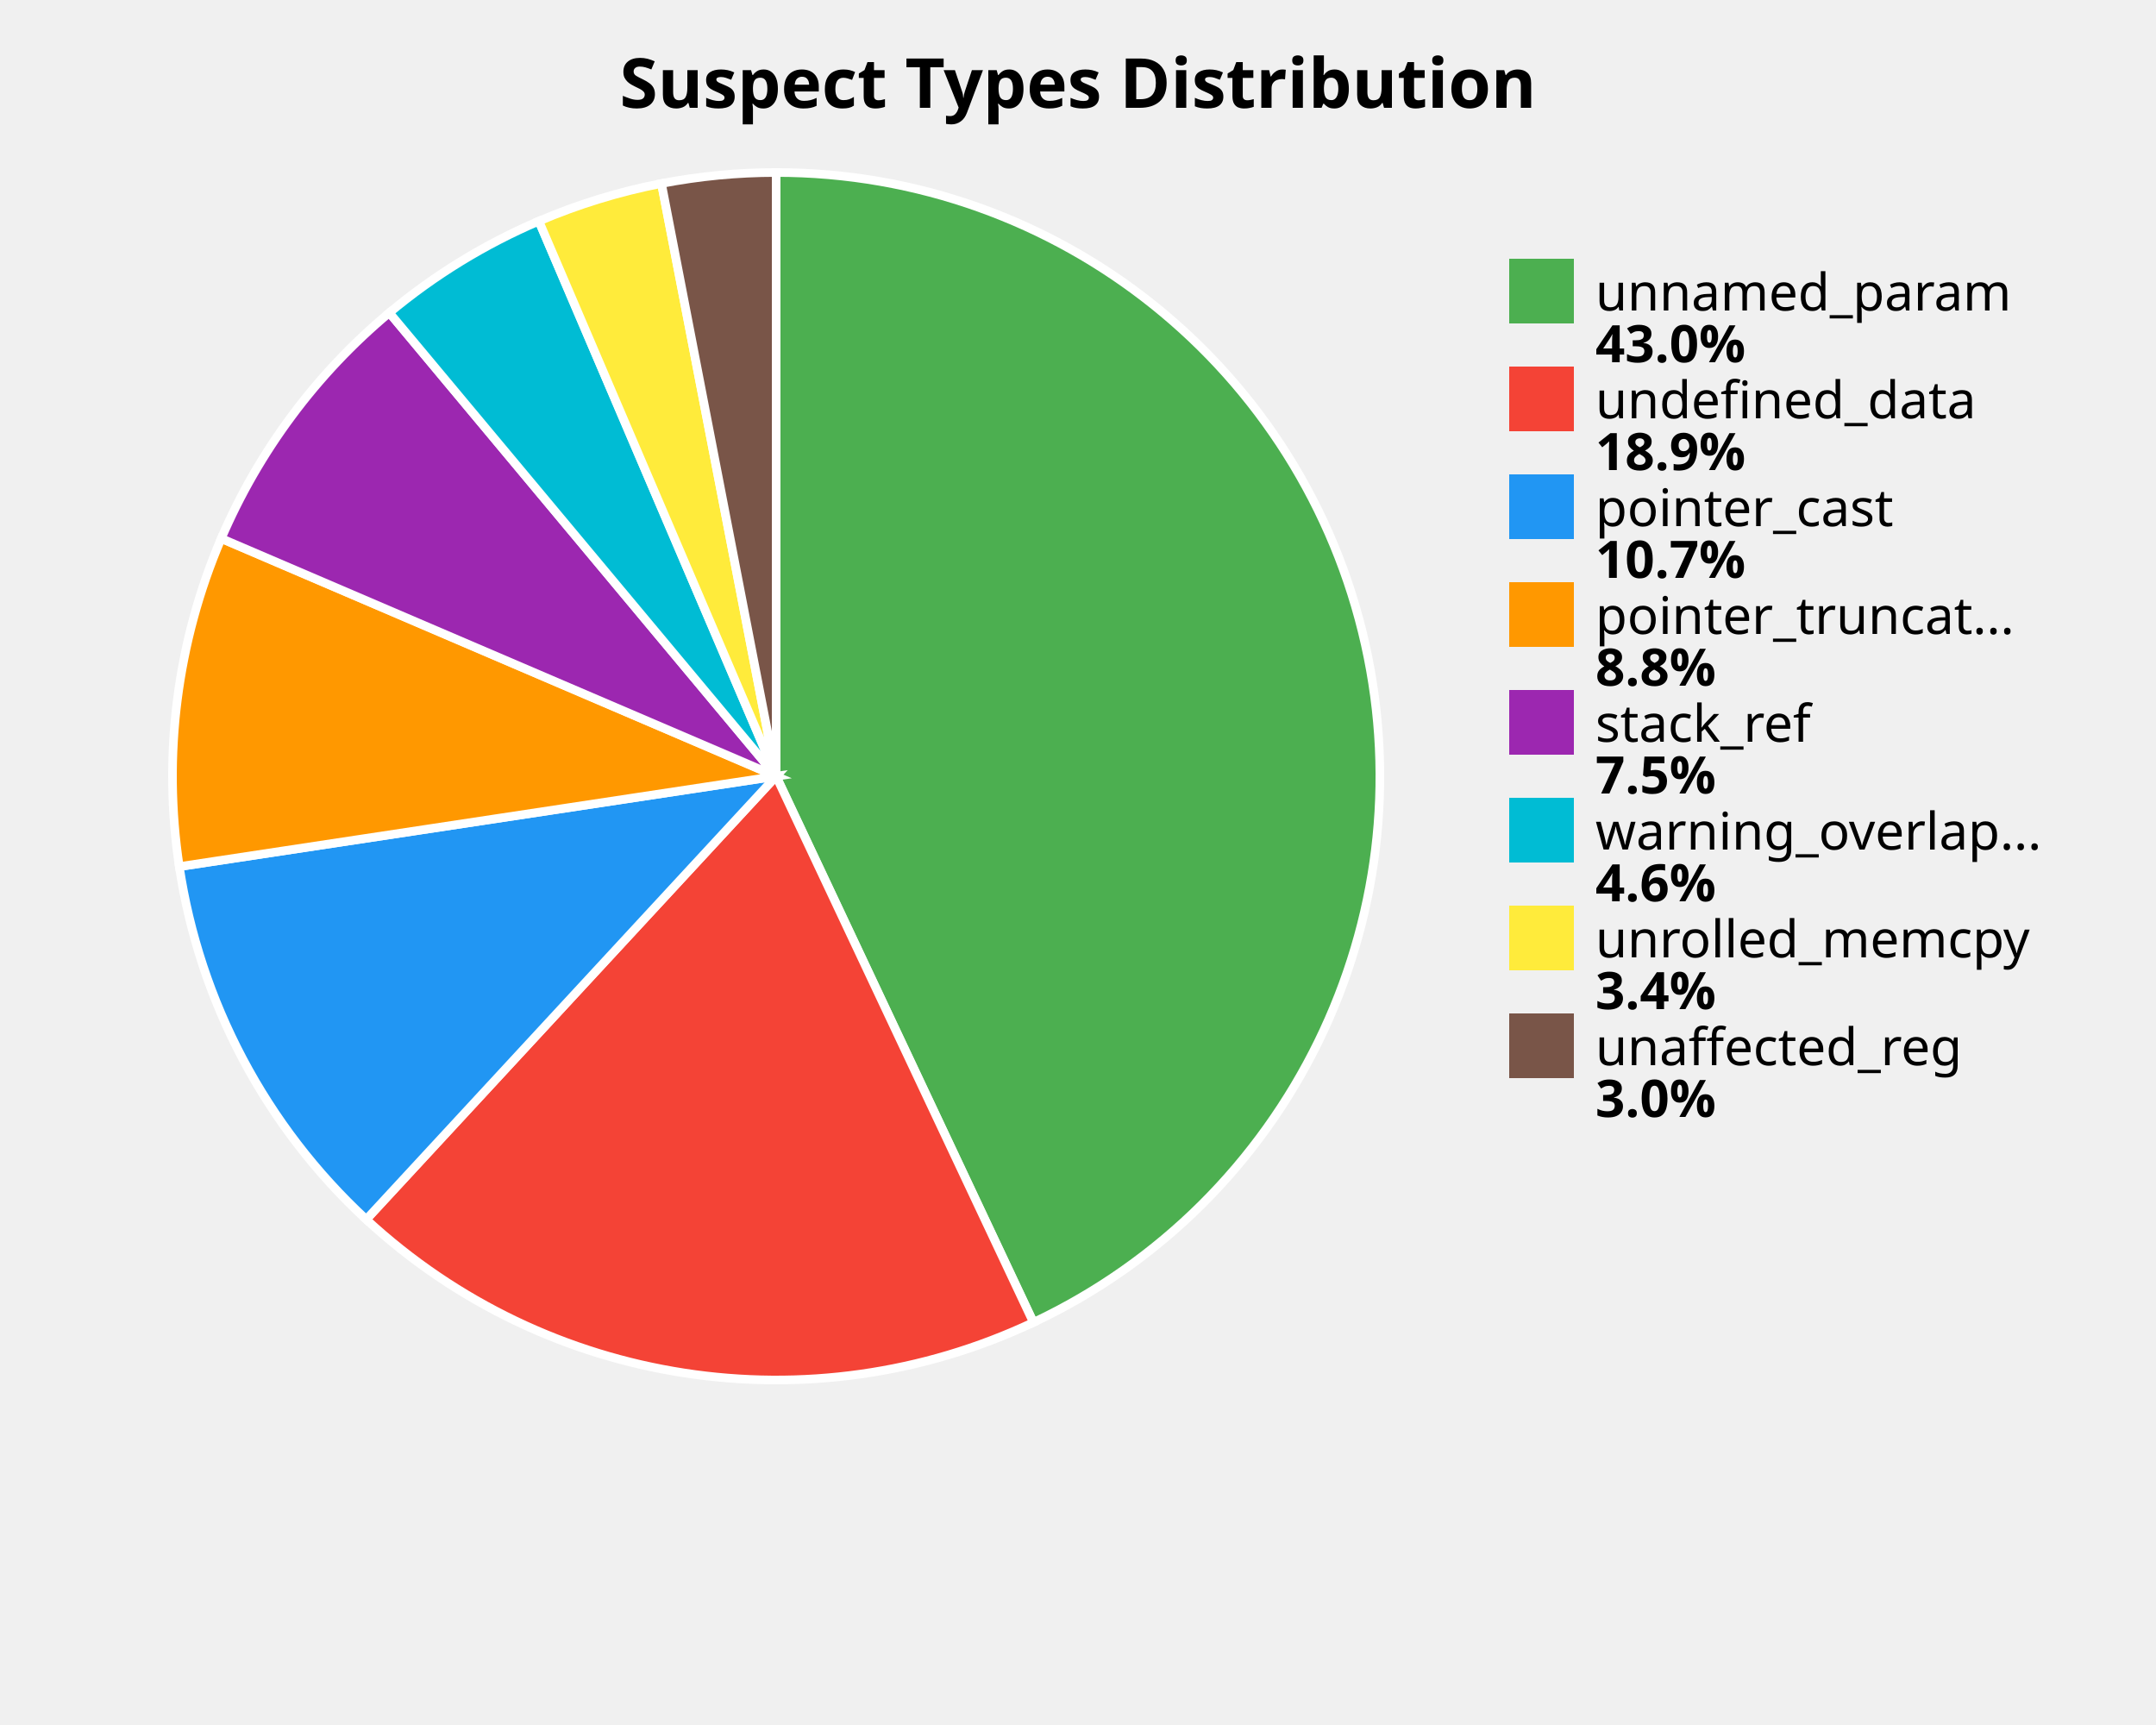
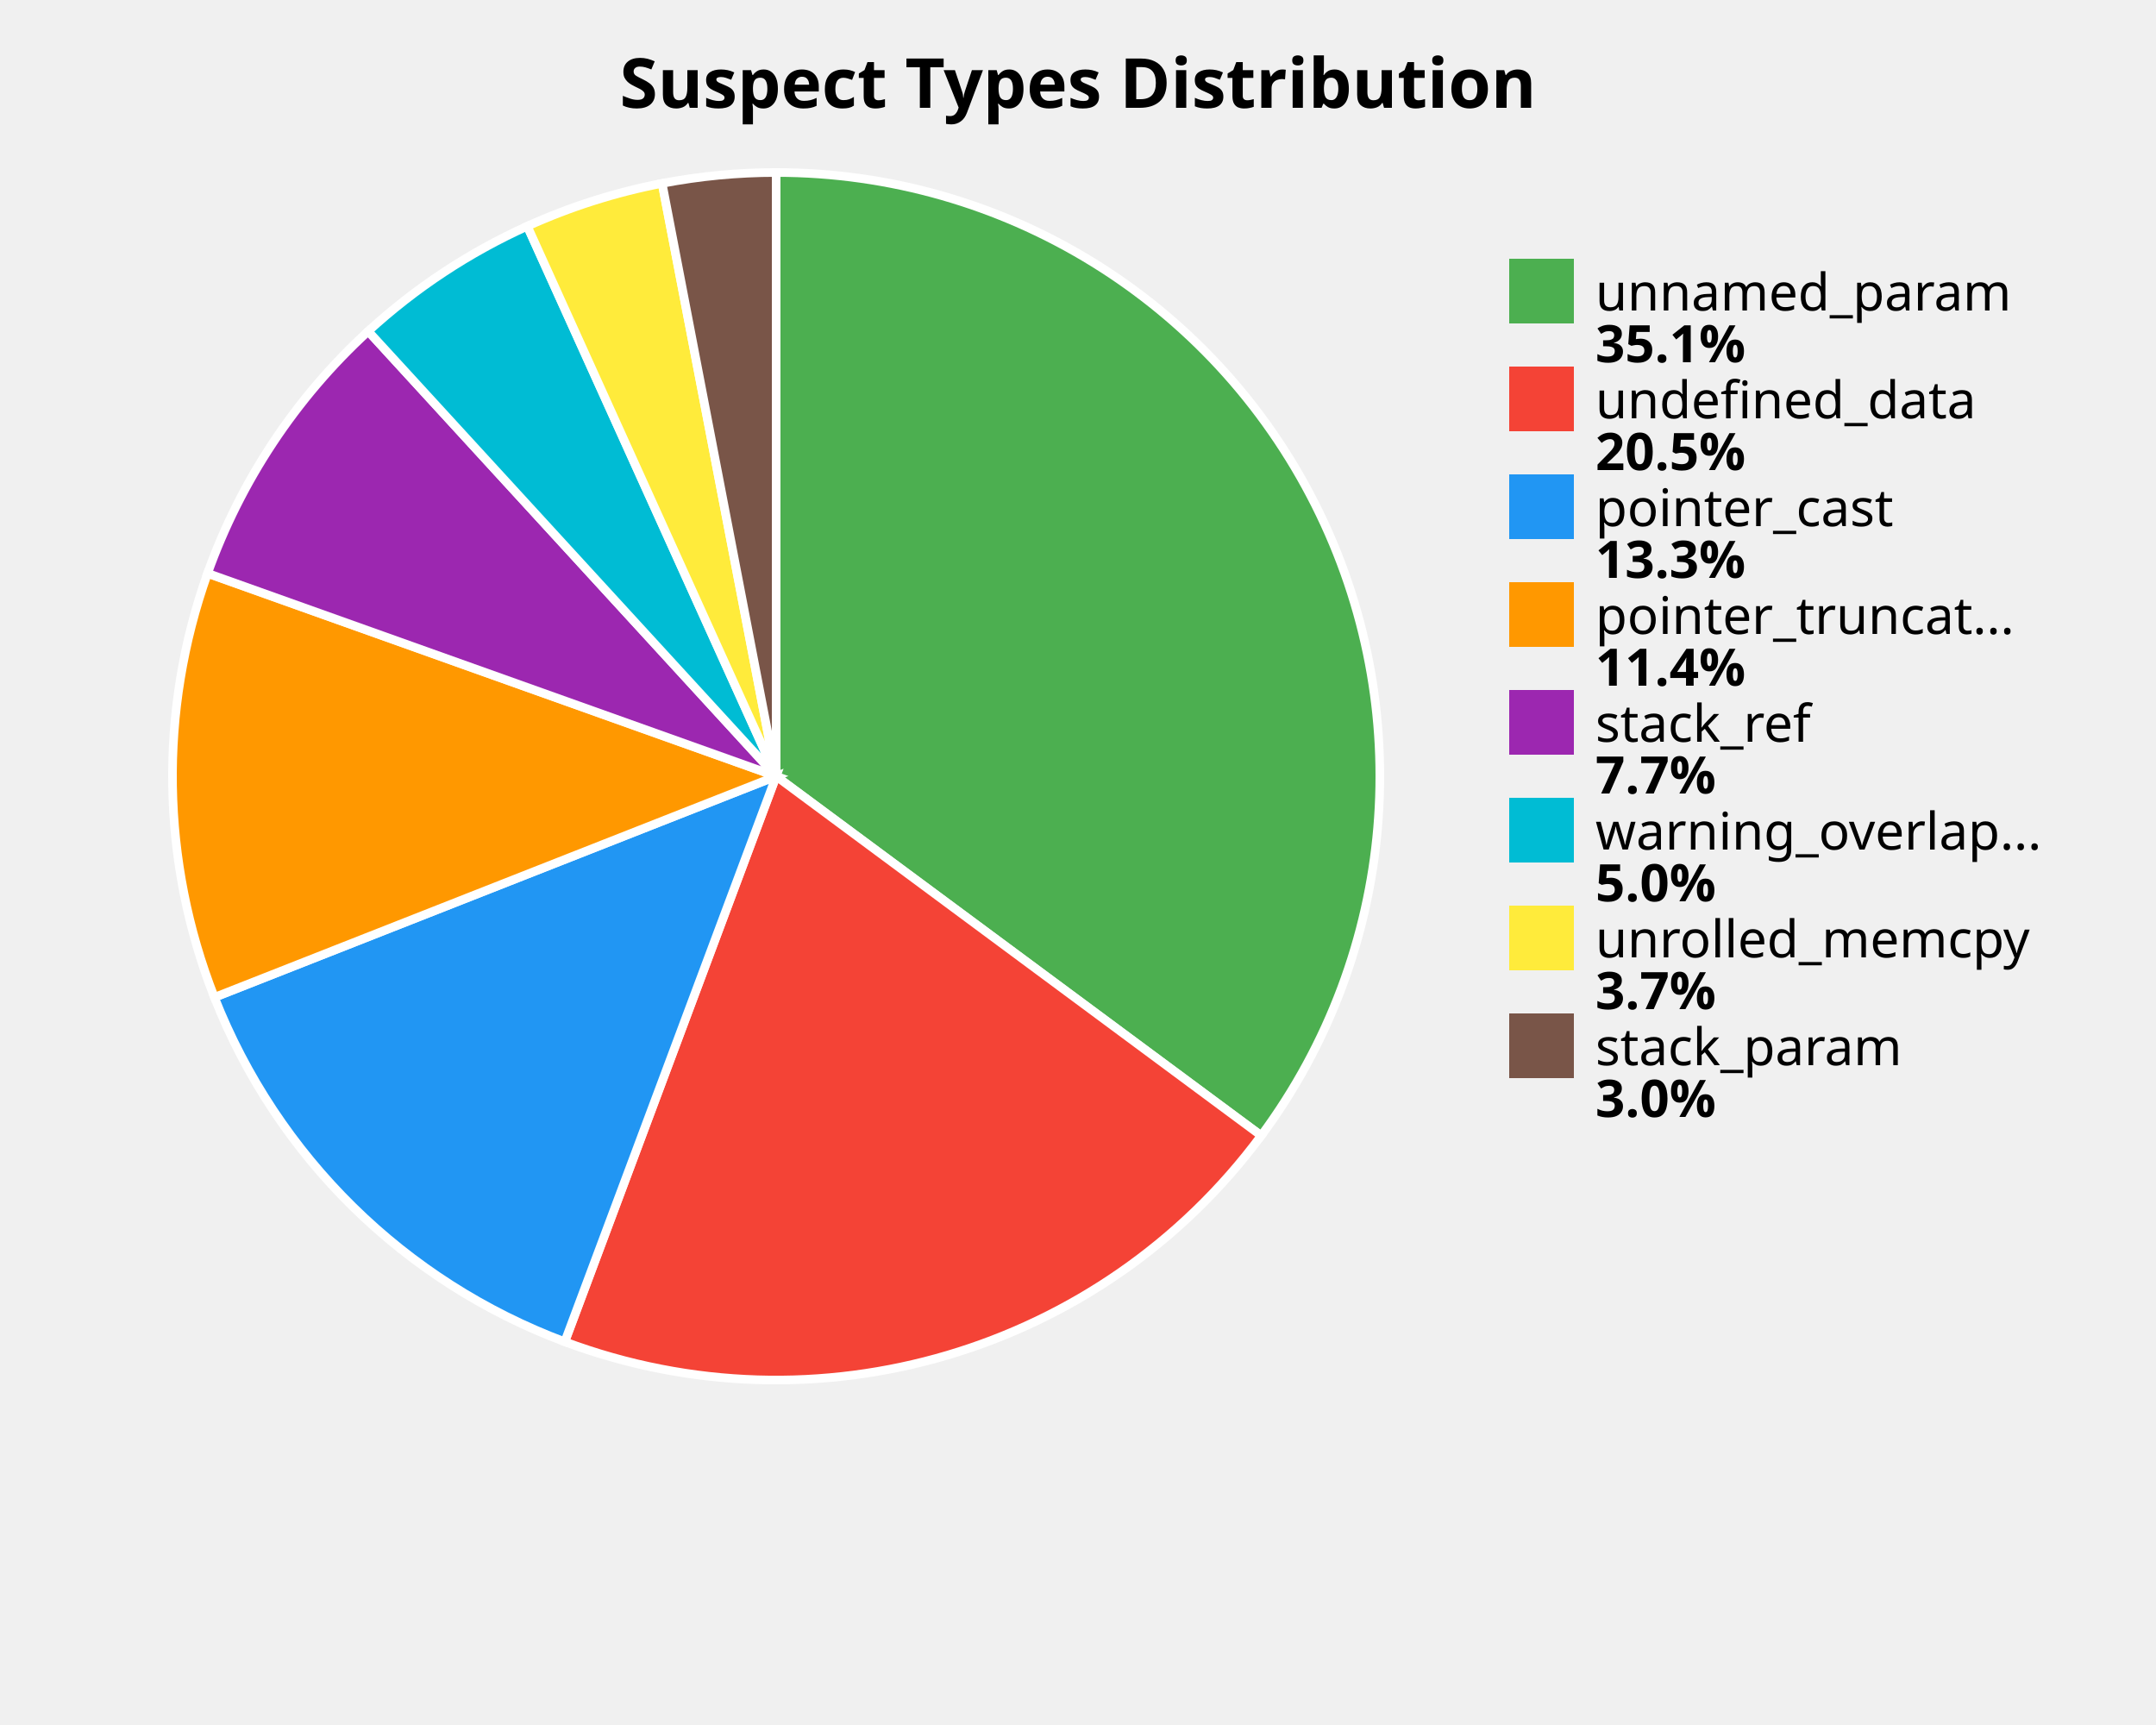
<svg xmlns="http://www.w3.org/2000/svg" width="500" height="400" viewBox="0 0 500 400">
  <style>
    .title { font: bold 16px sans-serif; }
    .label { font: 12px sans-serif; }
    .value { font: bold 12px sans-serif; }
  </style>
  <rect width="100%%" height="100%%" fill="white" />
  <text x="250" y="25" class="title" text-anchor="middle">Suspect Types Distribution</text>
-   <path d="M 180,180 L 180.00,40.00 A 140,140 0 0,1 239.66,306.65 Z" fill="#4CAF50" stroke="white" stroke-width="2" />
-   <path d="M 180,180 L 239.66,306.65 A 140,140 0 0,1 84.94,282.78 Z" fill="#F44336" stroke="white" stroke-width="2" />
-   <path d="M 180,180 L 84.94,282.78 A 140,140 0 0,1 41.58,200.95 Z" fill="#2196F3" stroke="white" stroke-width="2" />
-   <path d="M 180,180 L 41.58,200.95 A 140,140 0 0,1 51.31,124.87 Z" fill="#FF9800" stroke="white" stroke-width="2" />
-   <path d="M 180,180 L 51.31,124.87 A 140,140 0 0,1 90.29,72.52 Z" fill="#9C27B0" stroke="white" stroke-width="2" />
-   <path d="M 180,180 L 90.29,72.52 A 140,140 0 0,1 124.97,51.27 Z" fill="#00BCD4" stroke="white" stroke-width="2" />
-   <path d="M 180,180 L 124.97,51.27 A 140,140 0 0,1 153.40,42.55 Z" fill="#FFEB3B" stroke="white" stroke-width="2" />
-   <path d="M 180,180 L 153.40,42.55 A 140,140 0 0,1 180.00,40.00 Z" fill="#795548" stroke="white" stroke-width="2" />
+   <path d="M 180,180 L 180.00,40.00 A 140,140 0 0,1 292.49,263.34 Z" fill="#4CAF50" stroke="white" stroke-width="2" />
+   <path d="M 180,180 L 292.49,263.34 A 140,140 0 0,1 130.98,311.14 Z" fill="#F44336" stroke="white" stroke-width="2" />
+   <path d="M 180,180 L 130.98,311.14 A 140,140 0 0,1 49.73,231.27 Z" fill="#2196F3" stroke="white" stroke-width="2" />
+   <path d="M 180,180 L 49.73,231.27 A 140,140 0 0,1 48.14,132.95 Z" fill="#FF9800" stroke="white" stroke-width="2" />
+   <path d="M 180,180 L 48.14,132.95 A 140,140 0 0,1 85.39,76.81 Z" fill="#9C27B0" stroke="white" stroke-width="2" />
+   <path d="M 180,180 L 85.39,76.81 A 140,140 0 0,1 122.29,52.45 Z" fill="#00BCD4" stroke="white" stroke-width="2" />
+   <path d="M 180,180 L 122.29,52.45 A 140,140 0 0,1 153.55,42.52 Z" fill="#FFEB3B" stroke="white" stroke-width="2" />
+   <path d="M 180,180 L 153.55,42.52 A 140,140 0 0,1 180.00,40.00 Z" fill="#795548" stroke="white" stroke-width="2" />
  <rect x="350" y="60" width="15" height="15" fill="#4CAF50" />
  <text x="370" y="72" class="label">unnamed_param</text>
-   <text x="370" y="84" class="value">43.0%</text>
+   <text x="370" y="84" class="value">35.1%</text>
  <rect x="350" y="85" width="15" height="15" fill="#F44336" />
  <text x="370" y="97" class="label">undefined_data</text>
-   <text x="370" y="109" class="value">18.9%</text>
+   <text x="370" y="109" class="value">20.5%</text>
  <rect x="350" y="110" width="15" height="15" fill="#2196F3" />
  <text x="370" y="122" class="label">pointer_cast</text>
-   <text x="370" y="134" class="value">10.7%</text>
+   <text x="370" y="134" class="value">13.3%</text>
  <rect x="350" y="135" width="15" height="15" fill="#FF9800" />
  <text x="370" y="147" class="label">pointer_truncat...</text>
-   <text x="370" y="159" class="value">8.8%</text>
+   <text x="370" y="159" class="value">11.4%</text>
  <rect x="350" y="160" width="15" height="15" fill="#9C27B0" />
  <text x="370" y="172" class="label">stack_ref</text>
-   <text x="370" y="184" class="value">7.5%</text>
+   <text x="370" y="184" class="value">7.7%</text>
  <rect x="350" y="185" width="15" height="15" fill="#00BCD4" />
  <text x="370" y="197" class="label">warning_overlap...</text>
-   <text x="370" y="209" class="value">4.6%</text>
+   <text x="370" y="209" class="value">5.0%</text>
  <rect x="350" y="210" width="15" height="15" fill="#FFEB3B" />
  <text x="370" y="222" class="label">unrolled_memcpy</text>
-   <text x="370" y="234" class="value">3.4%</text>
+   <text x="370" y="234" class="value">3.7%</text>
  <rect x="350" y="235" width="15" height="15" fill="#795548" />
-   <text x="370" y="247" class="label">unaffected_reg</text>
+   <text x="370" y="247" class="label">stack_param</text>
  <text x="370" y="259" class="value">3.0%</text>
</svg>
